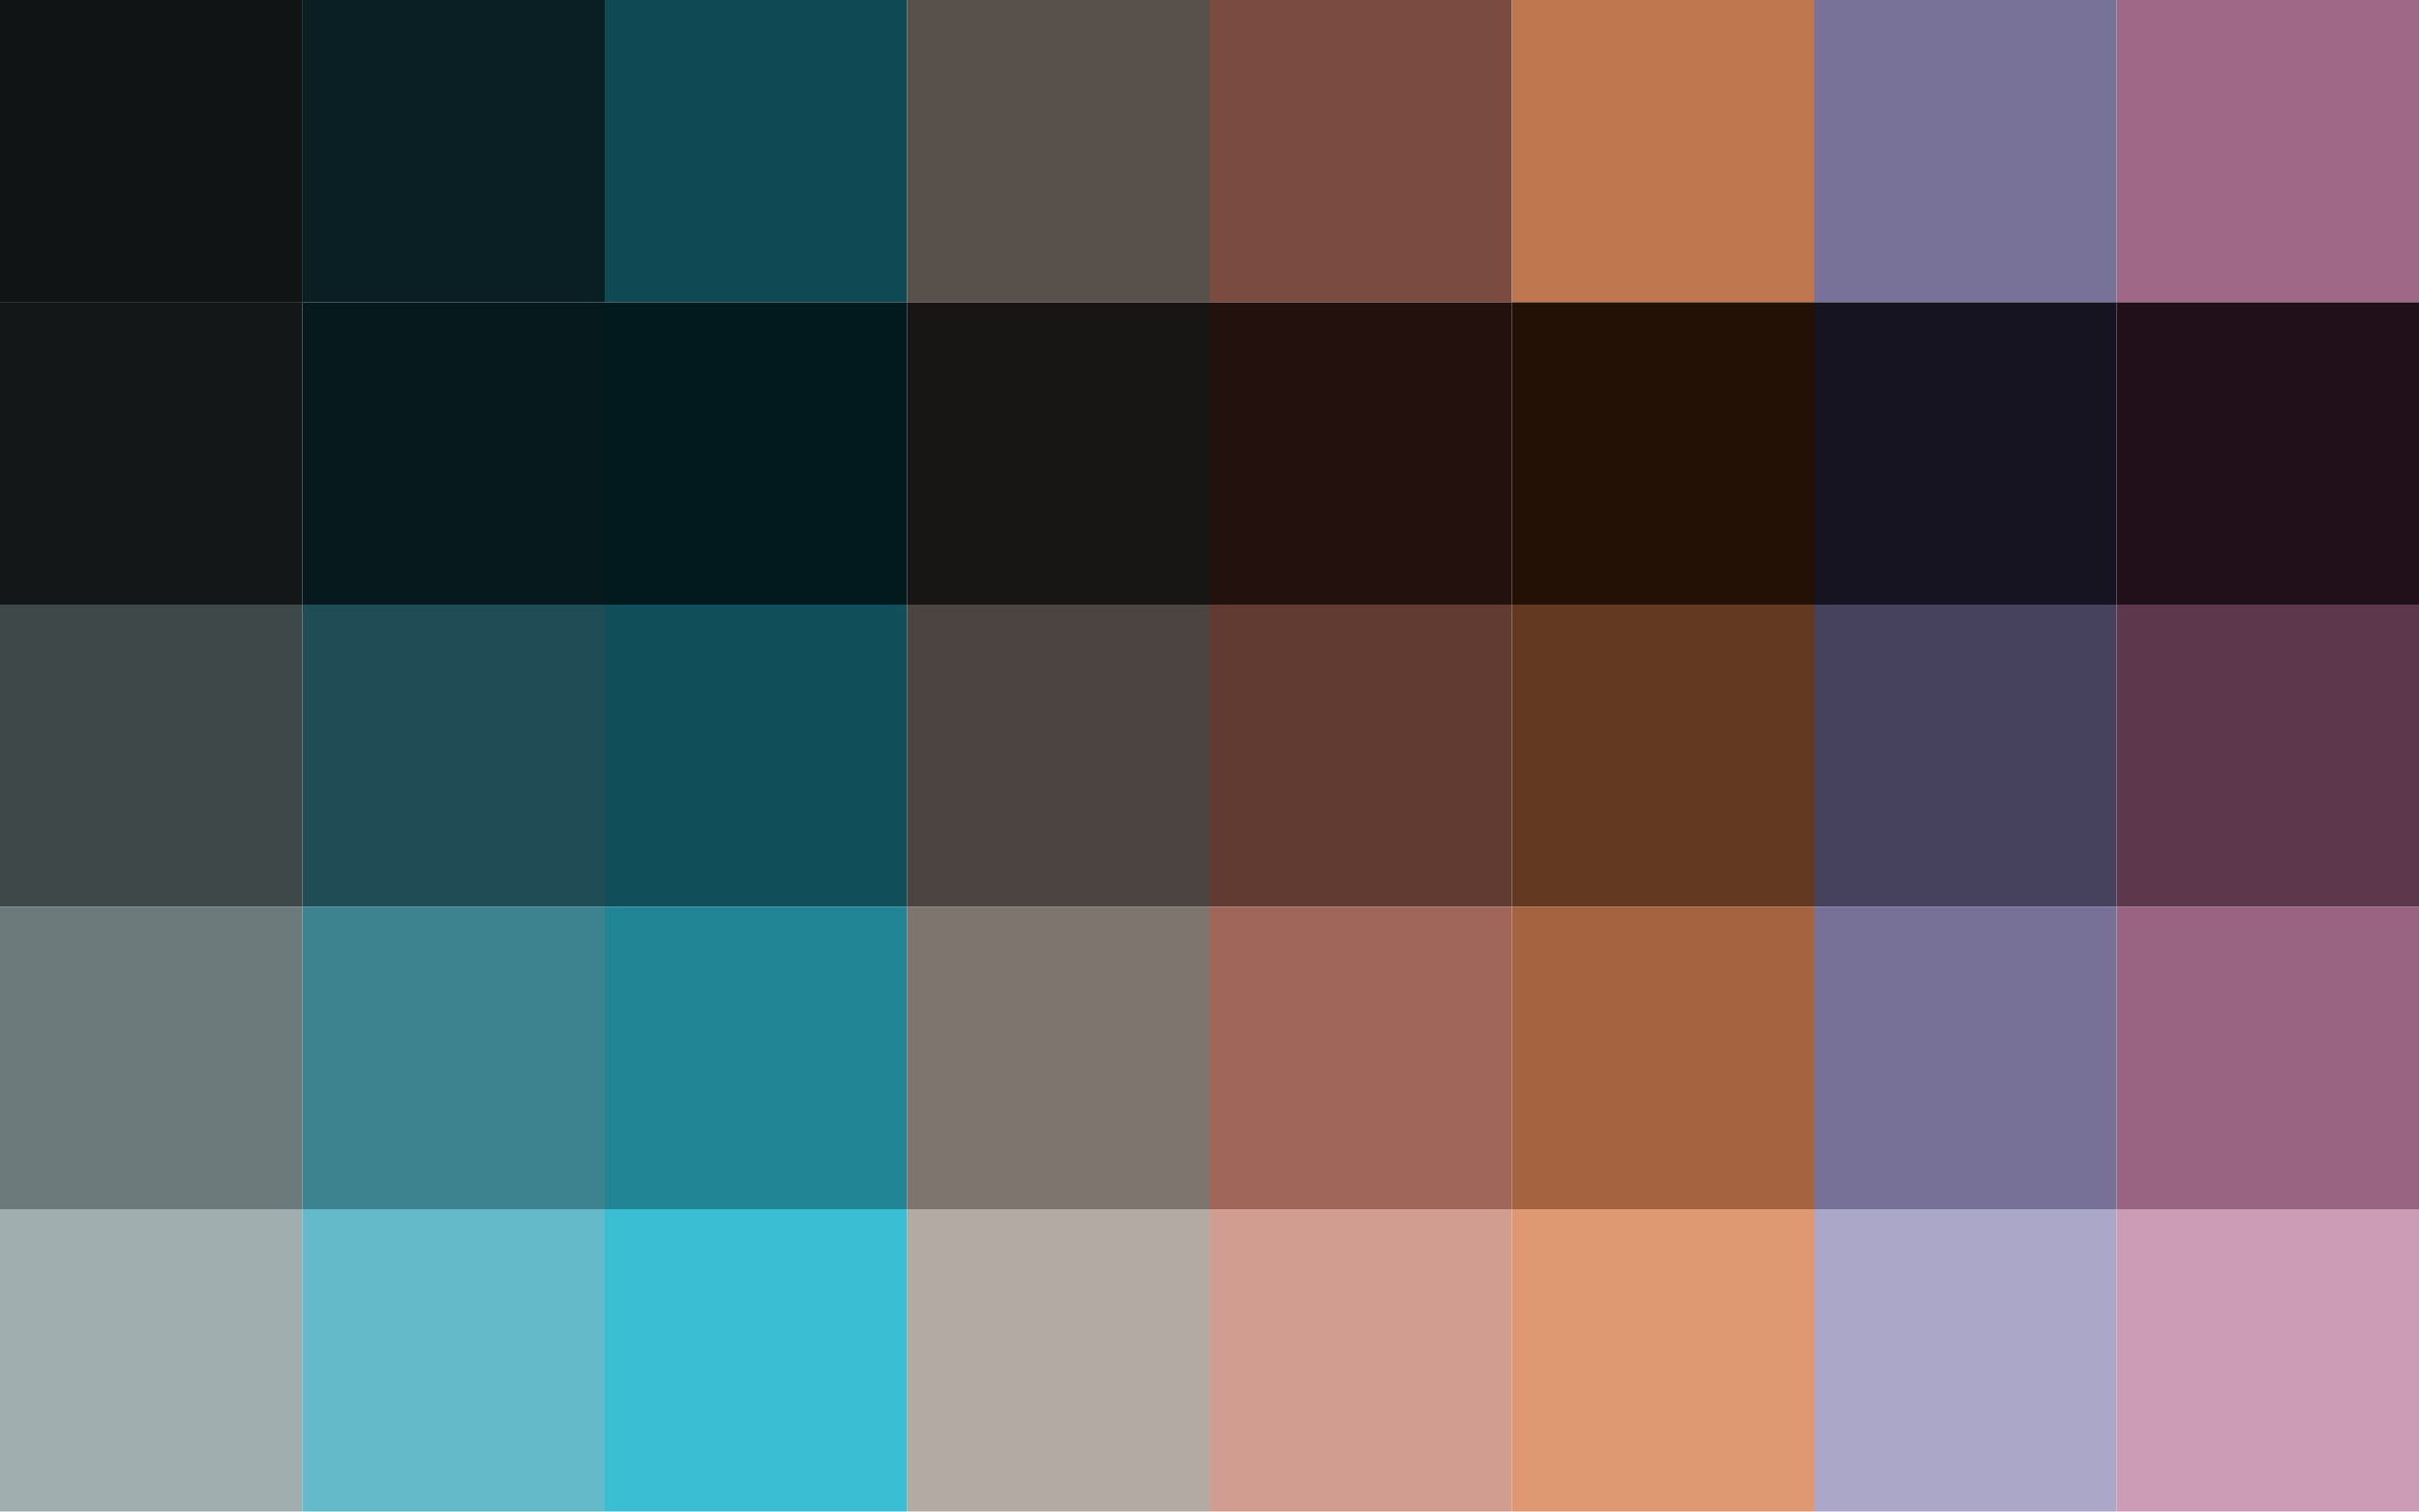
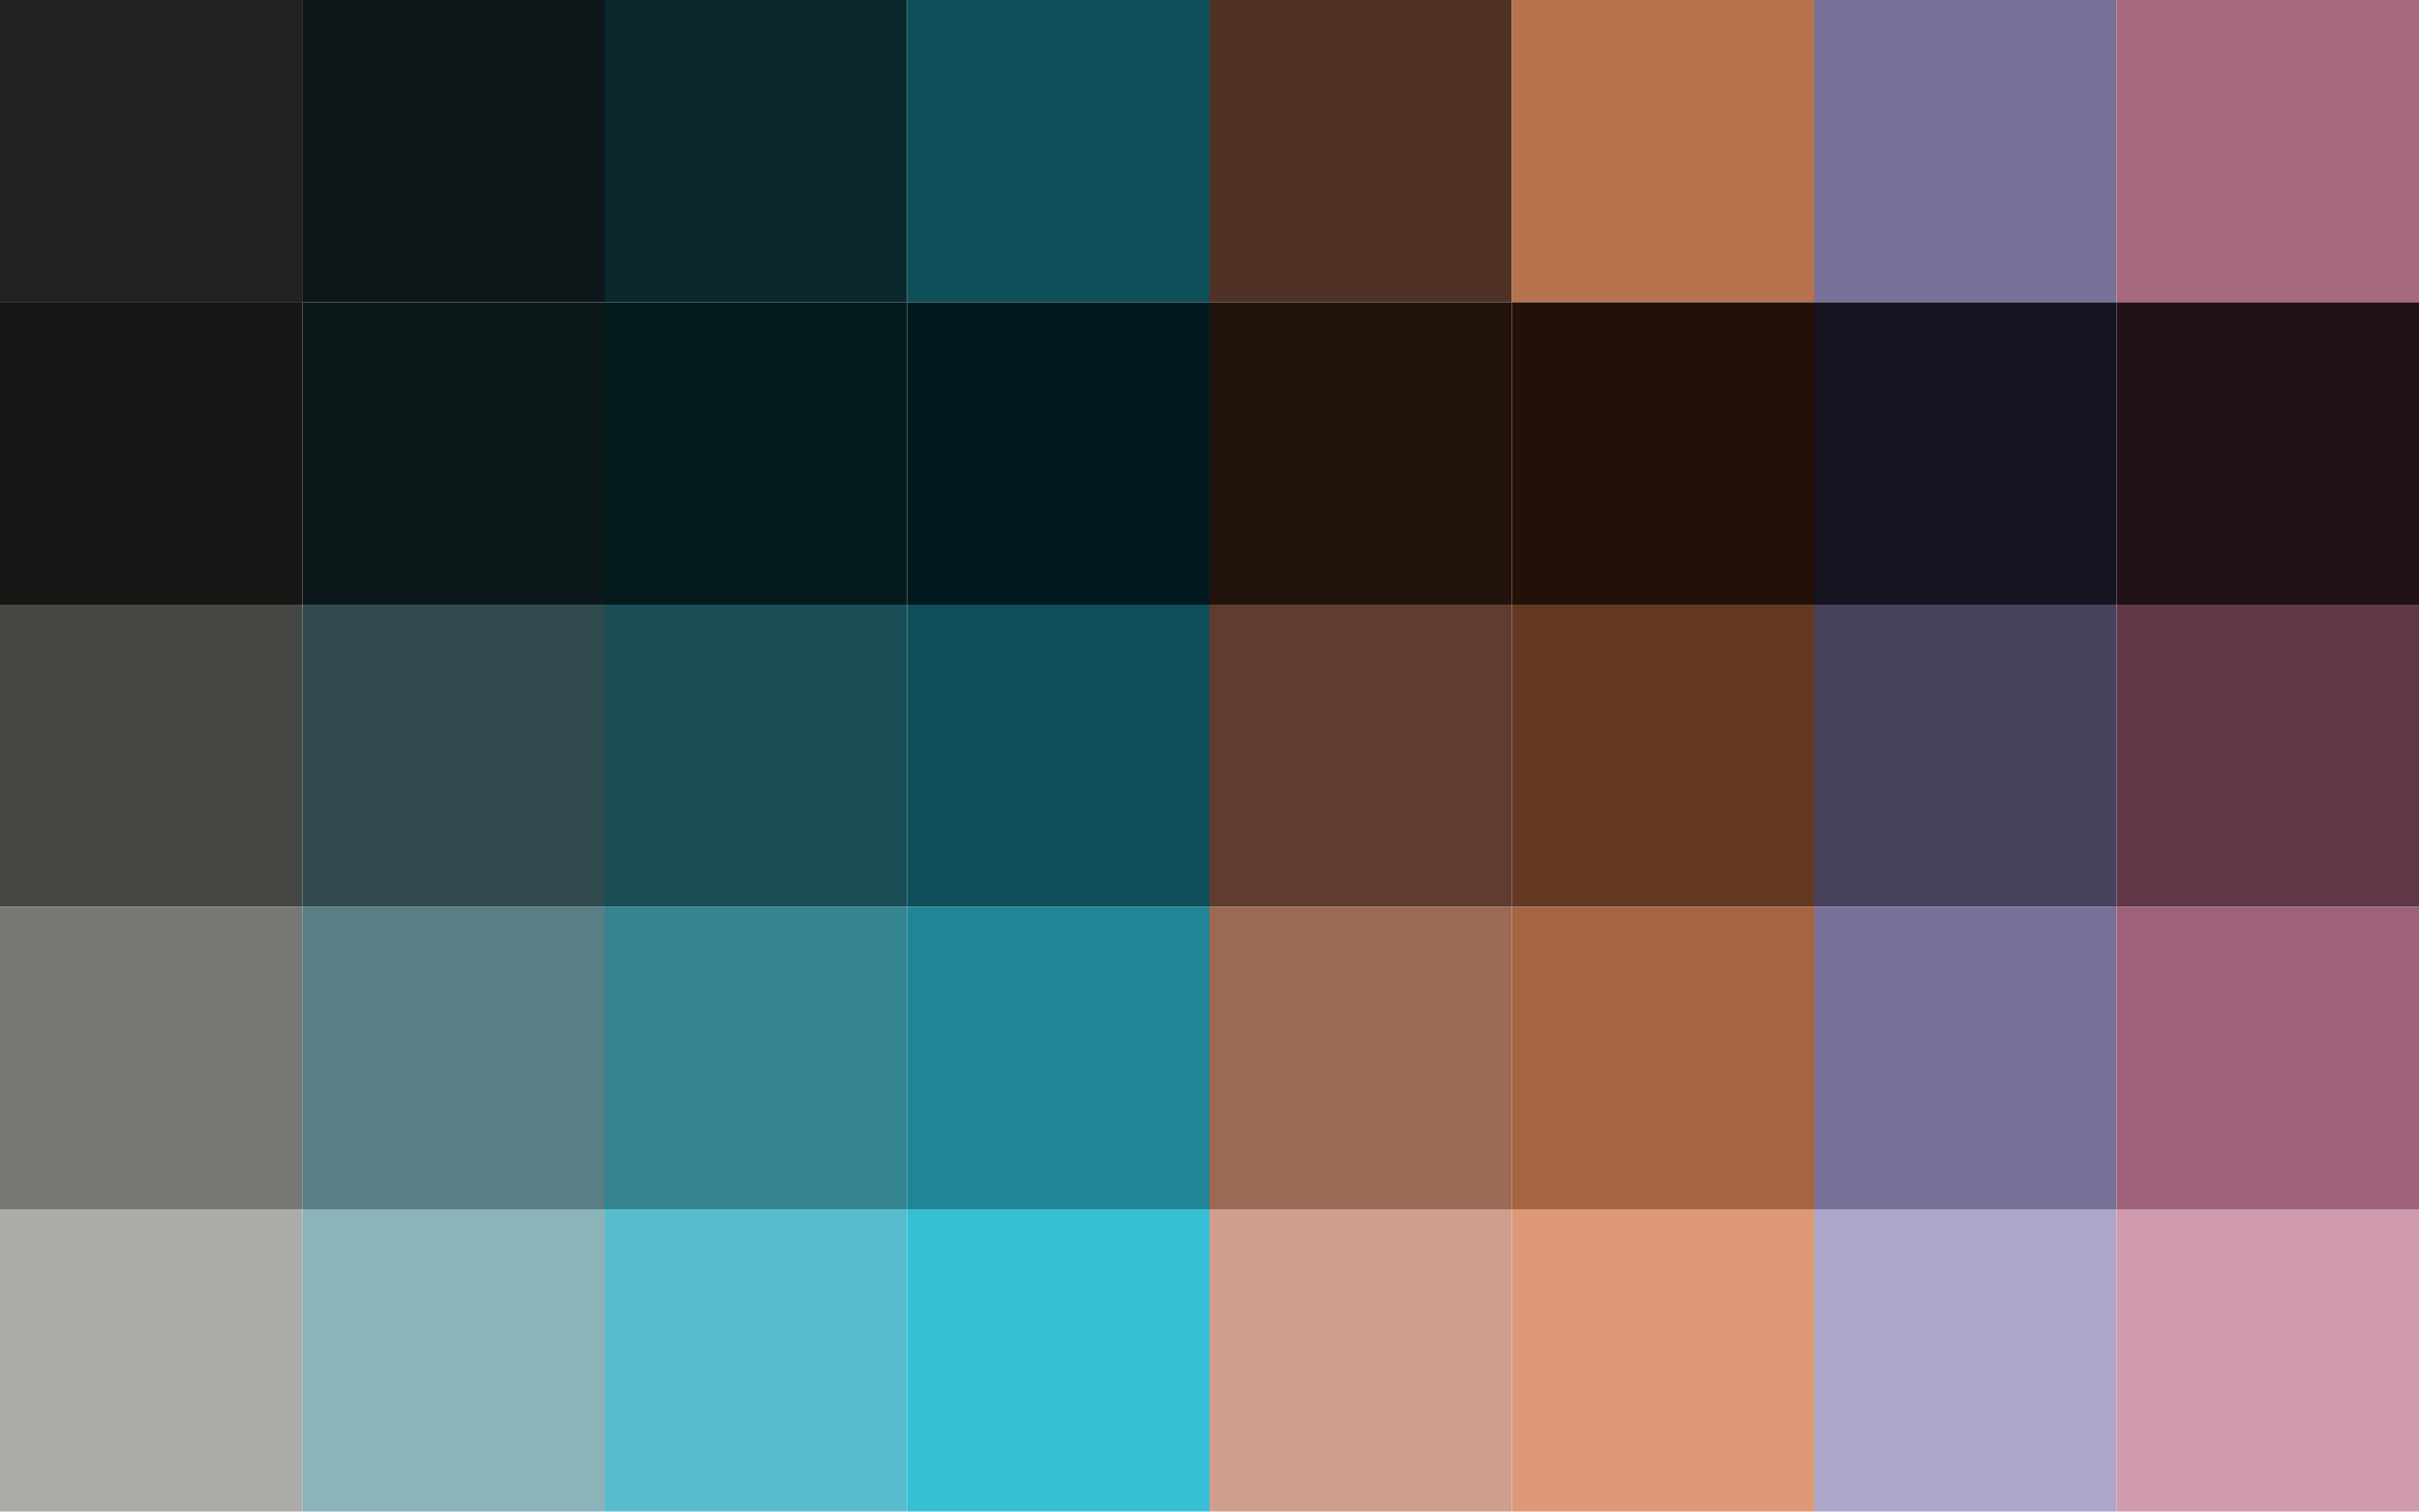
<svg xmlns="http://www.w3.org/2000/svg" height="200" viewBox="0 0 320 200">
  <rect id="swatch" width="40" height="40" />
-   <use href="#swatch" x="0" fill="rgb(16,20,20)" />
-   <use href="#swatch" x="40" fill="rgb(9,31,35)" />
-   <use href="#swatch" x="80" fill="rgb(15,74,84)" />
-   <use href="#swatch" x="120" fill="rgb(87,80,75)" />
-   <use href="#swatch" x="160" fill="rgb(122,75,65)" />
-   <use href="#swatch" x="200" fill="rgb(190,119,78)" />
-   <use href="#swatch" x="240" fill="rgb(120,113,152)" />
-   <use href="#swatch" x="280" fill="rgb(159,104,135)" />
-   <use href="#swatch" x="0" y="40" fill="rgb(19,23,23)" />
-   <use href="#swatch" x="40" y="40" fill="rgb(6,25,29)" />
-   <use href="#swatch" x="80" y="40" fill="rgb(2,26,30)" />
-   <use href="#swatch" x="120" y="40" fill="rgb(24,22,20)" />
-   <use href="#swatch" x="160" y="40" fill="rgb(34,17,13)" />
-   <use href="#swatch" x="200" y="40" fill="rgb(36,17,6)" />
-   <use href="#swatch" x="240" y="40" fill="rgb(22,20,33)" />
-   <use href="#swatch" x="280" y="40" fill="rgb(33,16,26)" />
-   <use href="#swatch" x="0" y="80" fill="rgb(62,72,72)" />
-   <use href="#swatch" x="40" y="80" fill="rgb(32,77,85)" />
-   <use href="#swatch" x="80" y="80" fill="rgb(16,78,89)" />
-   <use href="#swatch" x="120" y="80" fill="rgb(75,68,64)" />
-   <use href="#swatch" x="160" y="80" fill="rgb(97,58,49)" />
-   <use href="#swatch" x="200" y="80" fill="rgb(100,57,33)" />
-   <use href="#swatch" x="240" y="80" fill="rgb(70,65,93)" />
-   <use href="#swatch" x="280" y="80" fill="rgb(93,56,77)" />
-   <use href="#swatch" x="0" y="120" fill="rgb(109,122,123)" />
-   <use href="#swatch" x="40" y="120" fill="rgb(61,131,143)" />
-   <use href="#swatch" x="80" y="120" fill="rgb(34,133,149)" />
-   <use href="#swatch" x="120" y="120" fill="rgb(126,117,110)" />
-   <use href="#swatch" x="160" y="120" fill="rgb(159,102,89)" />
-   <use href="#swatch" x="200" y="120" fill="rgb(165,100,63)" />
-   <use href="#swatch" x="240" y="120" fill="rgb(119,113,152)" />
-   <use href="#swatch" x="280" y="120" fill="rgb(153,99,130)" />
-   <use href="#swatch" x="0" y="160" fill="rgb(161,174,175)" />
-   <use href="#swatch" x="40" y="160" fill="rgb(101,186,201)" />
-   <use href="#swatch" x="80" y="160" fill="rgb(58,190,212)" />
-   <use href="#swatch" x="120" y="160" fill="rgb(178,170,163)" />
-   <use href="#swatch" x="160" y="160" fill="rgb(210,157,145)" />
-   <use href="#swatch" x="200" y="160" fill="rgb(222,153,115)" />
-   <use href="#swatch" x="240" y="160" fill="rgb(171,167,200)" />
-   <use href="#swatch" x="280" y="160" fill="rgb(204,155,181)" />
+   <use href="#swatch" x="0" fill="rgb(35,34,33)" />
+   <use href="#swatch" x="40" fill="rgb(13,23,25)" />
+   <use href="#swatch" x="80" fill="rgb(10,40,45)" />
+   <use href="#swatch" x="120" fill="rgb(15,79,90)" />
+   <use href="#swatch" x="160" fill="rgb(79,49,38)" />
+   <use href="#swatch" x="200" fill="rgb(183,114,78)" />
+   <use href="#swatch" x="240" fill="rgb(122,113,152)" />
+   <use href="#swatch" x="280" fill="rgb(166,105,128)" />
+   <use href="#swatch" x="0" y="40" fill="rgb(22,22,21)" />
+   <use href="#swatch" x="40" y="40" fill="rgb(13,24,26)" />
+   <use href="#swatch" x="80" y="40" fill="rgb(5,26,29)" />
+   <use href="#swatch" x="120" y="40" fill="rgb(2,26,31)" />
+   <use href="#swatch" x="160" y="40" fill="rgb(33,18,12)" />
+   <use href="#swatch" x="200" y="40" fill="rgb(35,17,7)" />
+   <use href="#swatch" x="240" y="40" fill="rgb(23,20,33)" />
+   <use href="#swatch" x="280" y="40" fill="rgb(34,16,23)" />
+   <use href="#swatch" x="0" y="80" fill="rgb(70,70,67)" />
+   <use href="#swatch" x="40" y="80" fill="rgb(50,75,79)" />
+   <use href="#swatch" x="80" y="80" fill="rgb(26,78,86)" />
+   <use href="#swatch" x="120" y="80" fill="rgb(15,79,89)" />
+   <use href="#swatch" x="160" y="80" fill="rgb(95,60,47)" />
+   <use href="#swatch" x="200" y="80" fill="rgb(100,57,35)" />
+   <use href="#swatch" x="240" y="80" fill="rgb(71,65,93)" />
+   <use href="#swatch" x="280" y="80" fill="rgb(96,55,71)" />
+   <use href="#swatch" x="0" y="120" fill="rgb(119,119,116)" />
+   <use href="#swatch" x="40" y="120" fill="rgb(89,126,132)" />
+   <use href="#swatch" x="80" y="120" fill="rgb(52,132,145)" />
+   <use href="#swatch" x="120" y="120" fill="rgb(32,133,150)" />
+   <use href="#swatch" x="160" y="120" fill="rgb(156,105,86)" />
+   <use href="#swatch" x="200" y="120" fill="rgb(165,100,66)" />
+   <use href="#swatch" x="240" y="120" fill="rgb(121,112,151)" />
+   <use href="#swatch" x="280" y="120" fill="rgb(157,98,121)" />
+   <use href="#swatch" x="0" y="160" fill="rgb(172,171,168)" />
+   <use href="#swatch" x="40" y="160" fill="rgb(139,180,186)" />
+   <use href="#swatch" x="80" y="160" fill="rgb(88,188,205)" />
+   <use href="#swatch" x="120" y="160" fill="rgb(55,191,213)" />
+   <use href="#swatch" x="160" y="160" fill="rgb(208,158,141)" />
+   <use href="#swatch" x="200" y="160" fill="rgb(221,153,119)" />
+   <use href="#swatch" x="240" y="160" fill="rgb(173,166,200)" />
+   <use href="#swatch" x="280" y="160" fill="rgb(207,154,173)" />
</svg>
